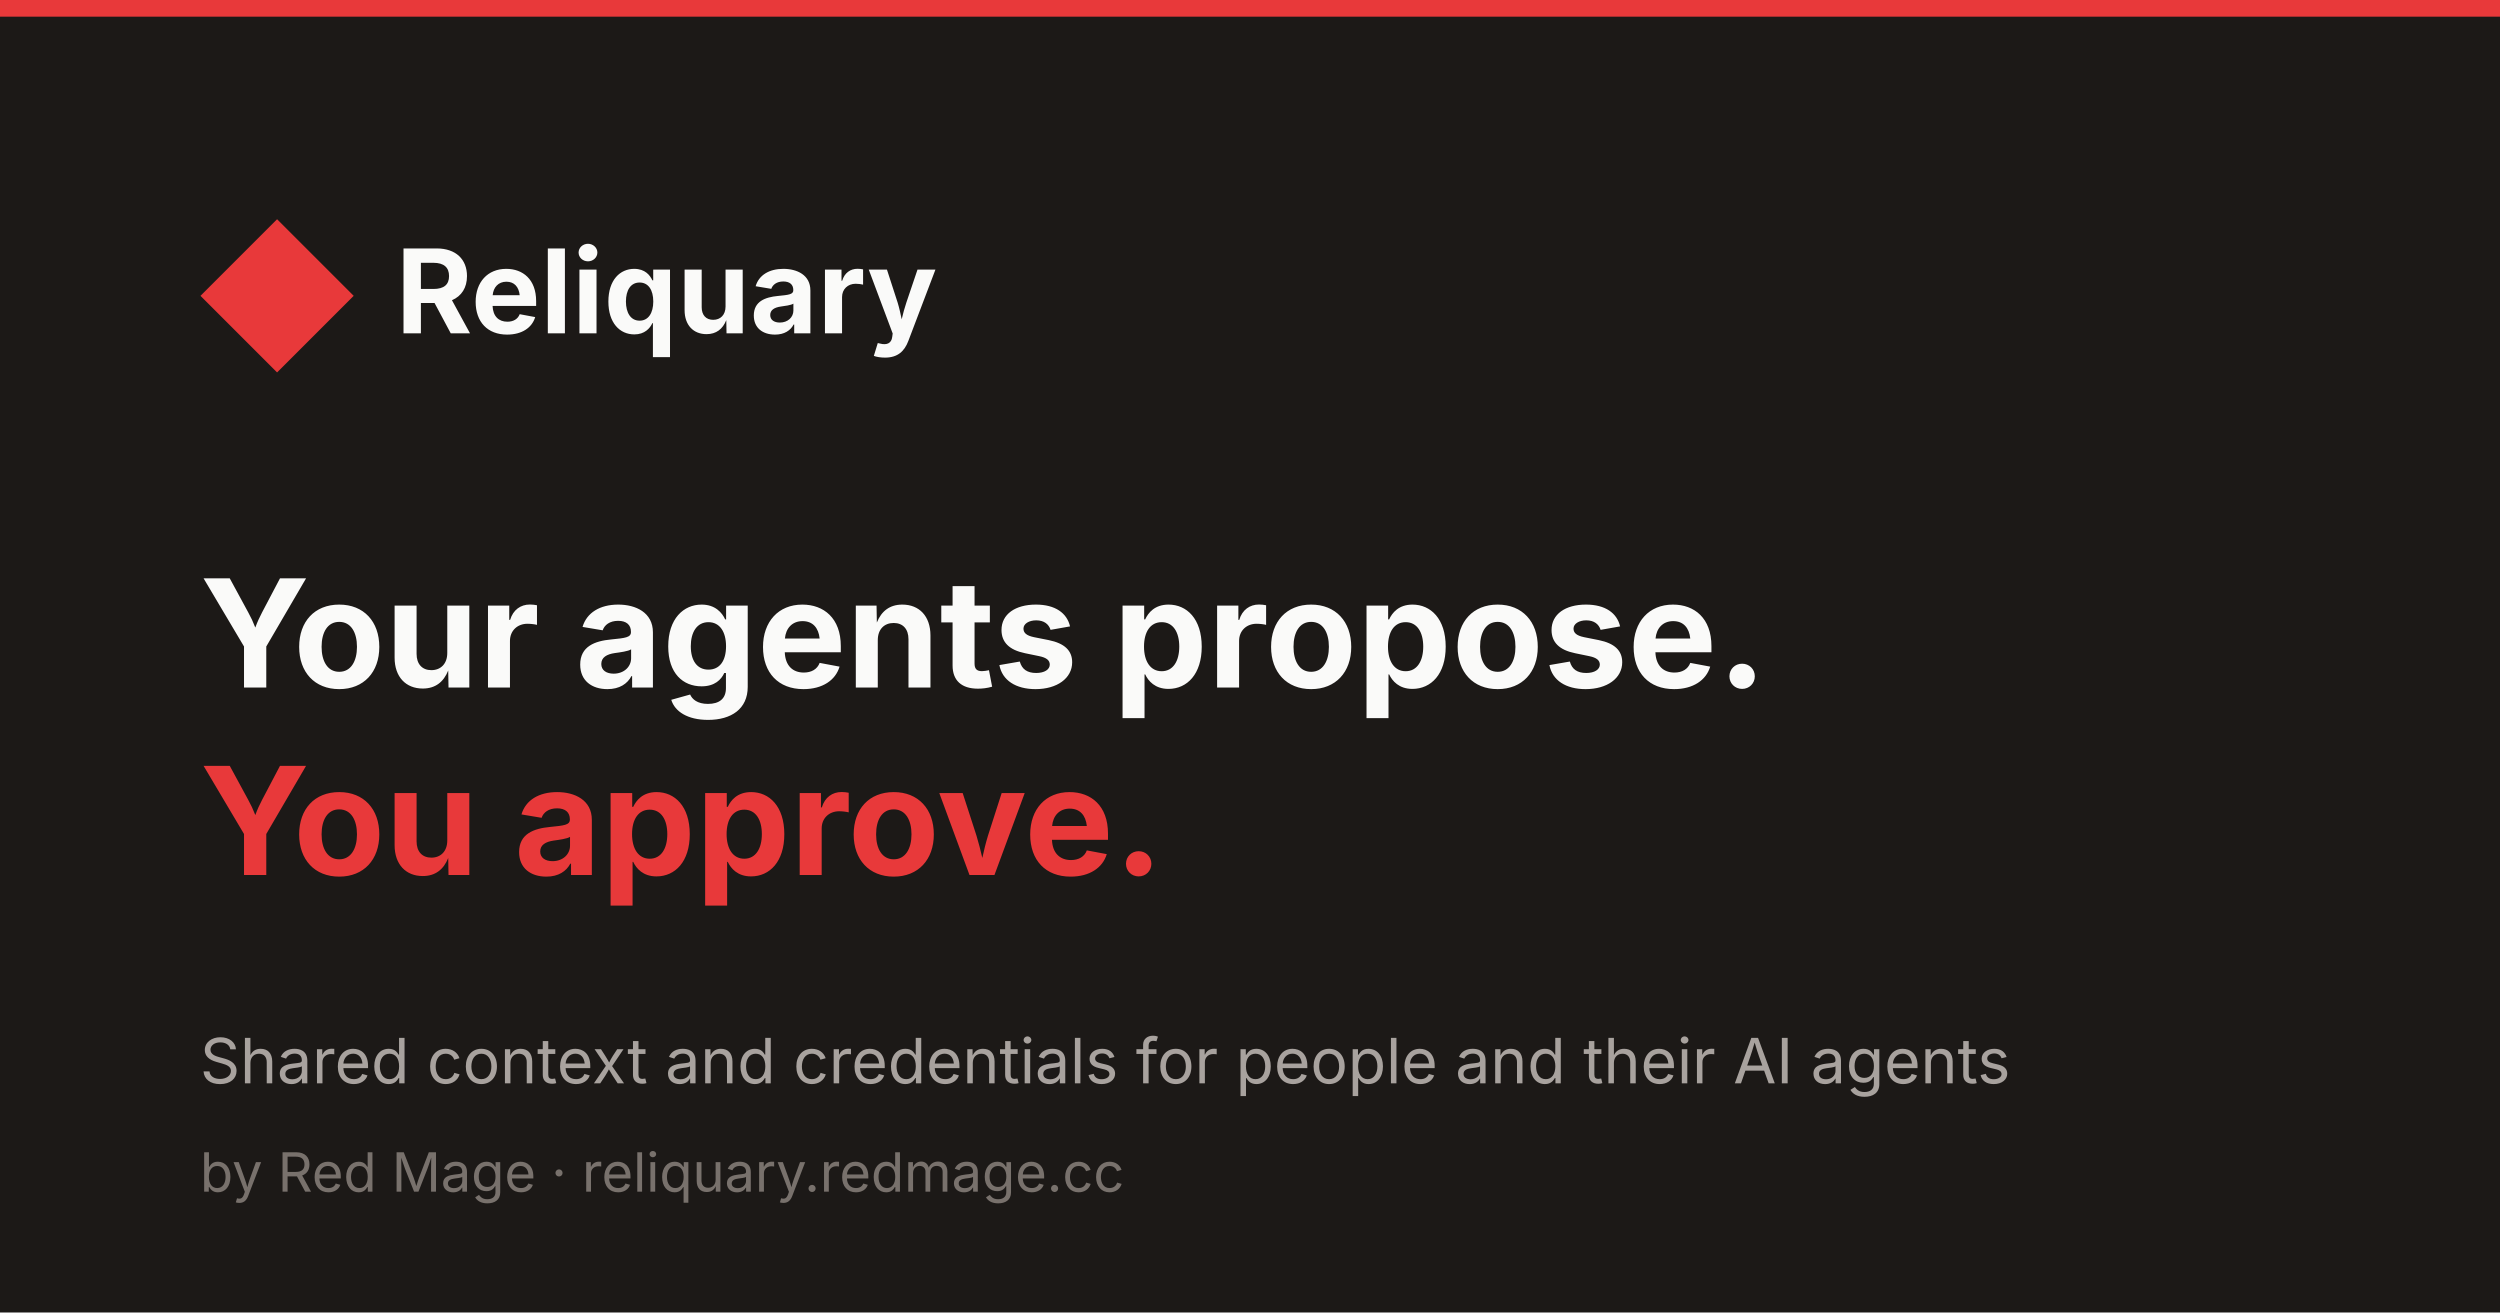
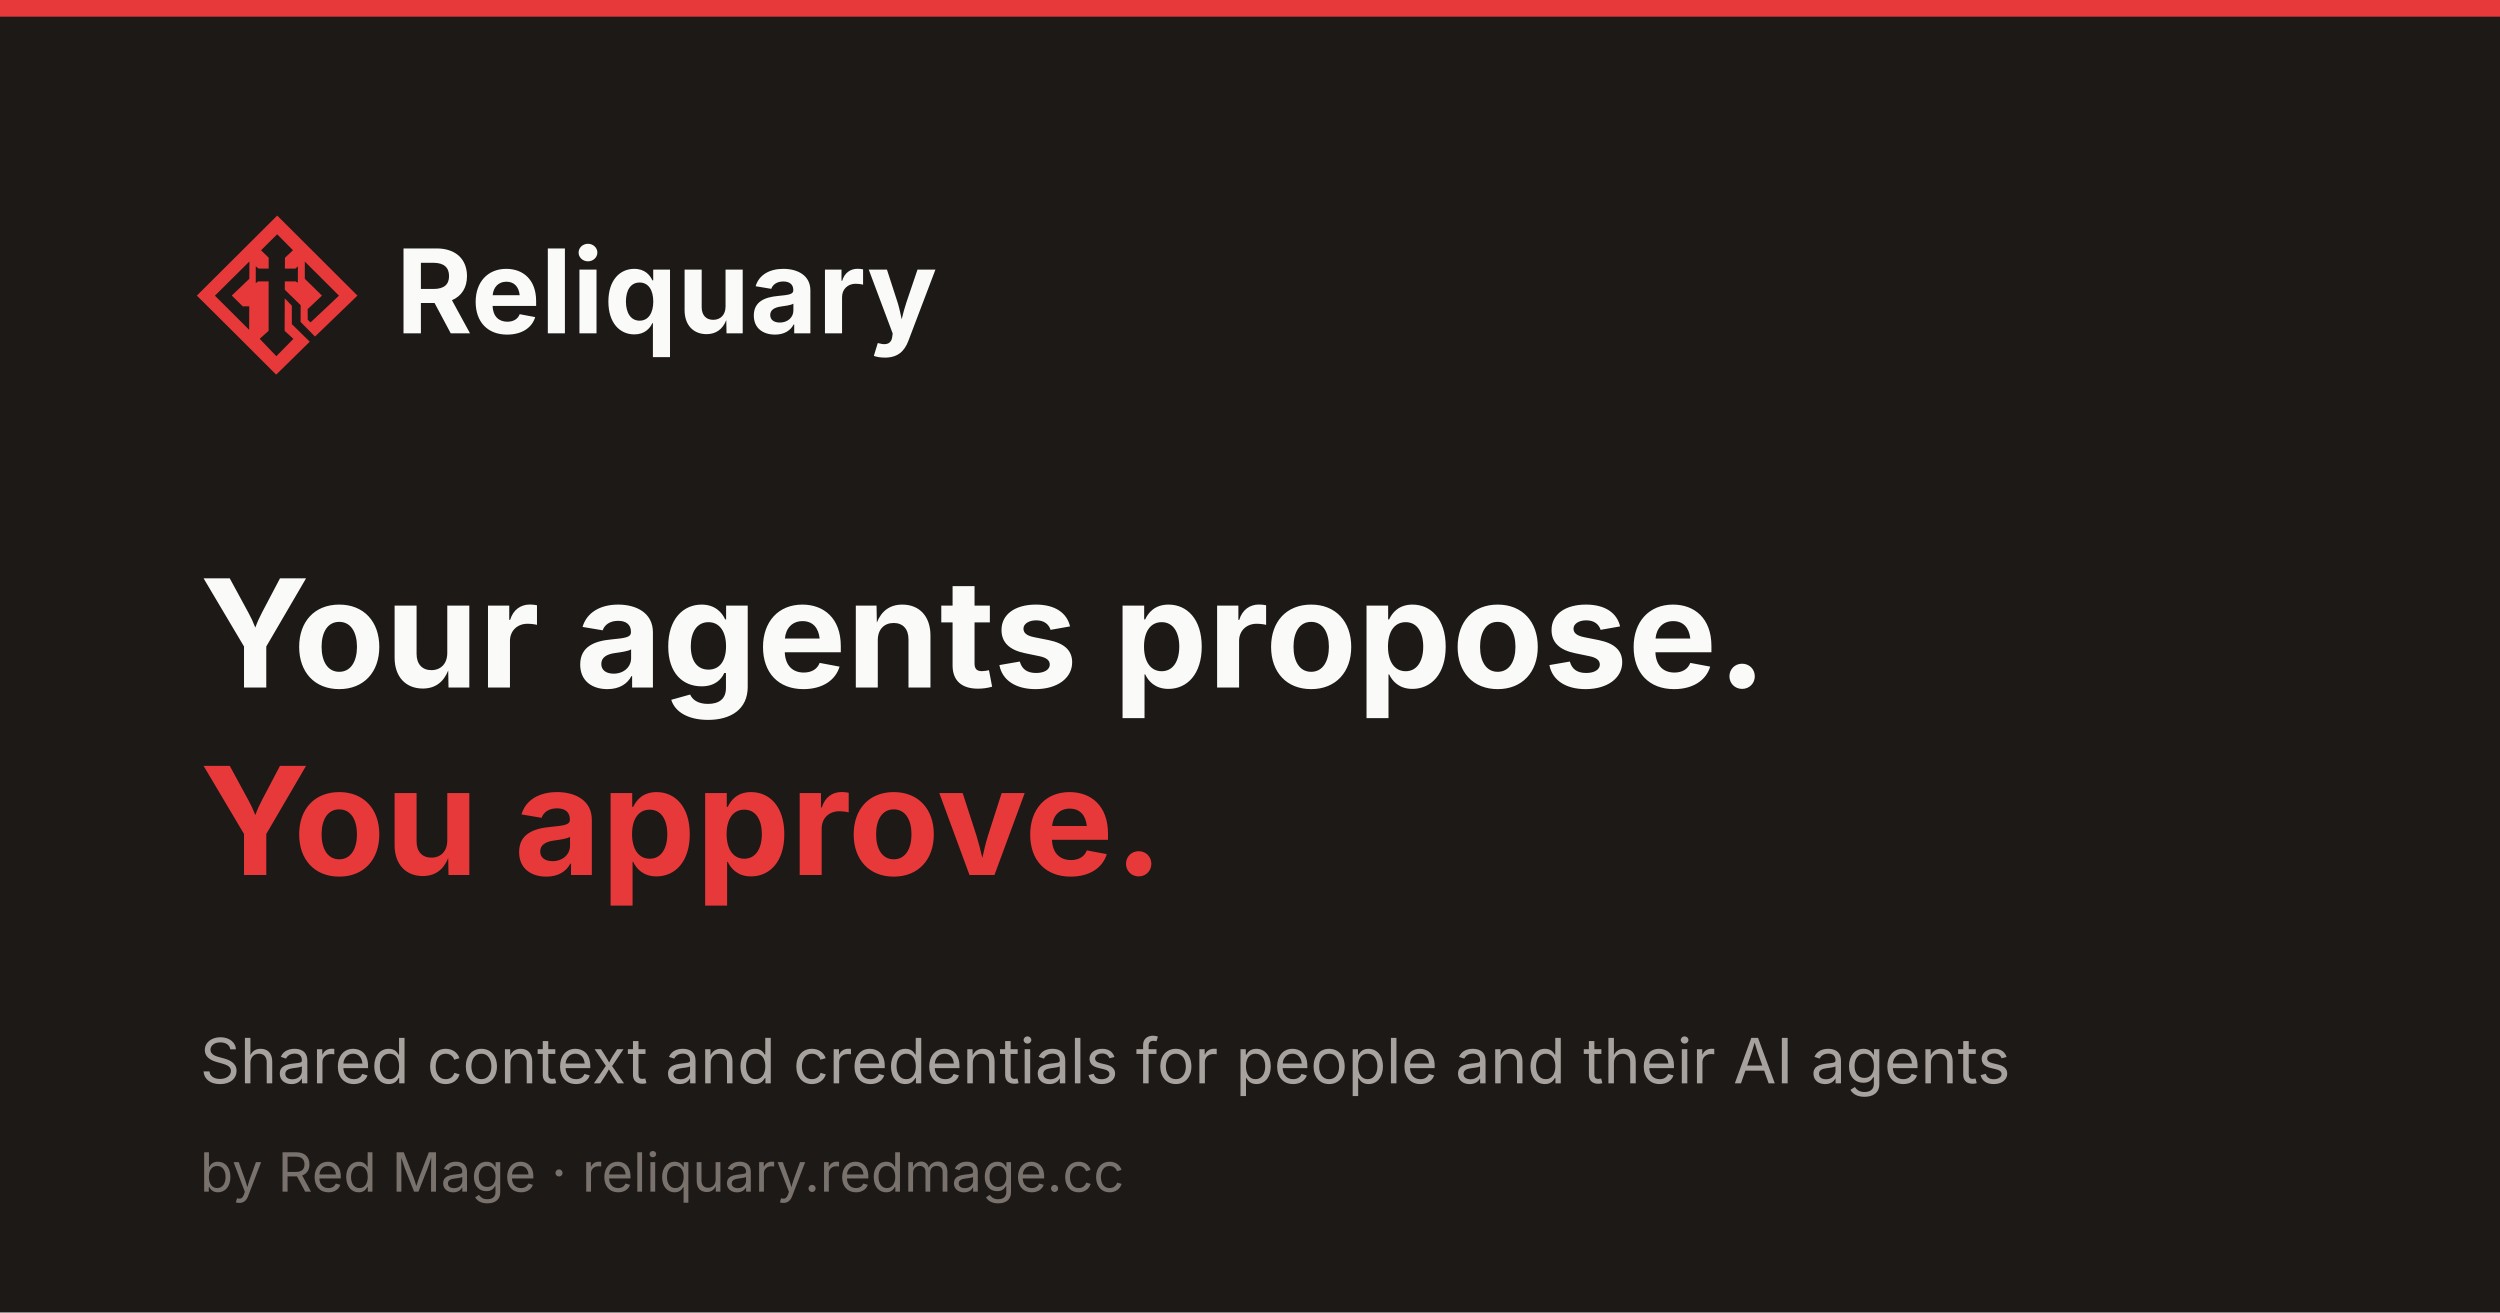
<svg xmlns="http://www.w3.org/2000/svg" width="1200" height="630" viewBox="0 0 1200 630">
  <rect width="1200" height="630" fill="#1c1917" />
  <rect x="0" y="0" width="1200" height="8" fill="#e8393a" />
-   <g transform="translate(133 142)">
-     <rect x="-26" y="-26" width="52" height="52" fill="#e8393a" transform="rotate(45)" />
-   </g>
+   <svg x="94" y="103" width="78" height="78" viewBox="128 128 1190 1190">
+     <path fill="#e8393a" d="M 874.63 626.46 A 0.17 0.17 0.0 0 0 874.89 626.31 L 875.39 508.00 A 0.30 0.30 0.0 0 0 874.89 507.78 L 857.96 522.97 A 2.28 2.27 23.8 0 1 856.43 523.56 L 780.57 523.56 A 0.47 0.47 0.0 0 1 780.10 523.08 L 780.71 444.50 A 0.64 0.63 -21.4 0 1 780.92 444.03 L 838.85 389.41 A 0.62 0.61 46.0 0 0 838.86 388.53 L 723.81 272.55 A 0.37 0.36 -44.4 0 0 723.30 272.55 L 605.99 388.92 A 0.52 0.51 -45.4 0 0 605.99 389.65 L 661.17 443.81 A 1.21 1.18 -68.3 0 1 661.53 444.67 L 661.20 523.18 A 0.41 0.41 0.0 0 1 660.79 523.59 L 585.77 523.27 A 1.09 1.06 65.5 0 1 585.05 522.99 L 567.17 506.67 A 0.22 0.21 21.7 0 0 566.81 506.82 L 566.81 629.67 A 0.37 0.36 -19.4 0 0 567.41 629.95 L 582.74 617.83 A 1.88 1.85 -63.6 0 1 583.89 617.43 L 660.78 617.43 A 0.30 0.30 0.0 0 1 661.08 617.73 L 661.08 978.84 A 0.64 0.61 -21.3 0 1 660.86 979.31 L 595.96 1037.59 A 0.25 0.25 0.0 0 0 595.95 1037.95 L 717.09 1164.69 A 0.65 0.64 -44.7 0 0 718.02 1164.69 L 842.27 1038.10 A 0.13 0.13 0.0 0 0 842.26 1037.91 L 778.45 979.66 A 0.88 0.87 21.9 0 1 778.16 978.99 L 779.16 742.16 A 0.23 0.23 0.0 0 1 779.55 742.00 L 830.78 794.93 A 0.72 0.70 23.2 0 1 830.99 795.43 L 830.99 929.88 A 0.62 0.60 23.0 0 0 831.17 930.31 L 961.82 1058.55 A 0.56 0.55 45.4 0 1 961.82 1059.34 L 716.82 1299.78 A 0.66 0.66 0.0 0 1 715.90 1299.78 Q 501.38 1085.38 418.07 1002.18 Q 276.09 860.41 135.75 721.75 A 0.47 0.47 0.0 0 1 135.75 721.08 L 723.69 135.33 A 0.28 0.27 -44.3 0 1 724.08 135.33 L 1311.06 720.94 A 0.55 0.55 0.0 0 1 1311.06 721.72 Q 1158.60 869.92 1000.87 1021.07 A 0.32 0.31 45.7 0 1 1000.43 1021.06 L 895.50 914.61 A 1.14 1.12 -67.7 0 1 895.17 913.81 L 895.69 791.96 A 1.06 1.06 0.0 0 0 895.38 791.21 L 779.59 678.50 A 0.92 0.92 0.0 0 1 779.32 677.85 L 779.58 618.11 A 0.73 0.73 0.0 0 1 780.31 617.38 L 858.61 617.38 A 1.15 1.12 59.7 0 1 859.19 617.54 L 874.63 626.46 Z M 268.00 721.59 A 0.32 0.32 0.0 0 0 268.00 722.05 L 517.88 971.35 A 0.32 0.32 0.0 0 0 518.42 971.12 L 519.15 800.22 A 0.32 0.32 0.0 0 0 518.83 799.90 L 471.31 799.70 A 0.32 0.32 0.0 0 1 471.09 799.61 L 391.25 721.24 A 0.32 0.32 0.0 0 1 391.25 720.78 L 519.72 597.97 A 0.32 0.32 0.0 0 0 519.82 597.74 L 520.36 472.01 A 0.32 0.32 0.0 0 0 519.81 471.78 L 268.00 721.59 Z M 926.07 472.51 L 926.07 597.98 A 0.52 0.48 24.2 0 0 926.22 598.33 L 1051.38 721.17 A 0.38 0.38 0.0 0 1 1051.37 721.72 Q 1000.93 768.34 947.23 819.98 A 1.19 1.18 -22.4 0 0 946.86 820.86 L 947.45 898.15 A 1.20 1.17 -69.7 0 0 947.83 899.00 L 967.72 917.16 A 0.40 0.39 -45.5 0 0 968.26 917.15 C 1031.90 857.58 1106.17 788.46 1175.99 721.69 A 0.18 0.17 46.1 0 0 1175.99 721.44 L 926.36 472.39 A 0.17 0.17 0.0 0 0 926.07 472.51 Z" />
+   </svg>
  <text x="190" y="160" font-family="Inter" font-weight="700" font-size="56" fill="#fafaf9">Reliquary</text>
  <text x="96" y="330" font-family="Inter" font-weight="700" font-size="72" fill="#fafaf9">Your agents propose.</text>
  <text x="96" y="420" font-family="Inter" font-weight="700" font-size="72" fill="#e8393a">You approve.</text>
  <text x="96" y="520" font-family="Inter" font-size="30" fill="#a8a29e">Shared context and credentials for people and their AI agents</text>
  <text x="96" y="572" font-family="Inter" font-size="26" fill="#78716c">by Red Mage · reliquary.redmage.cc</text>
</svg>
